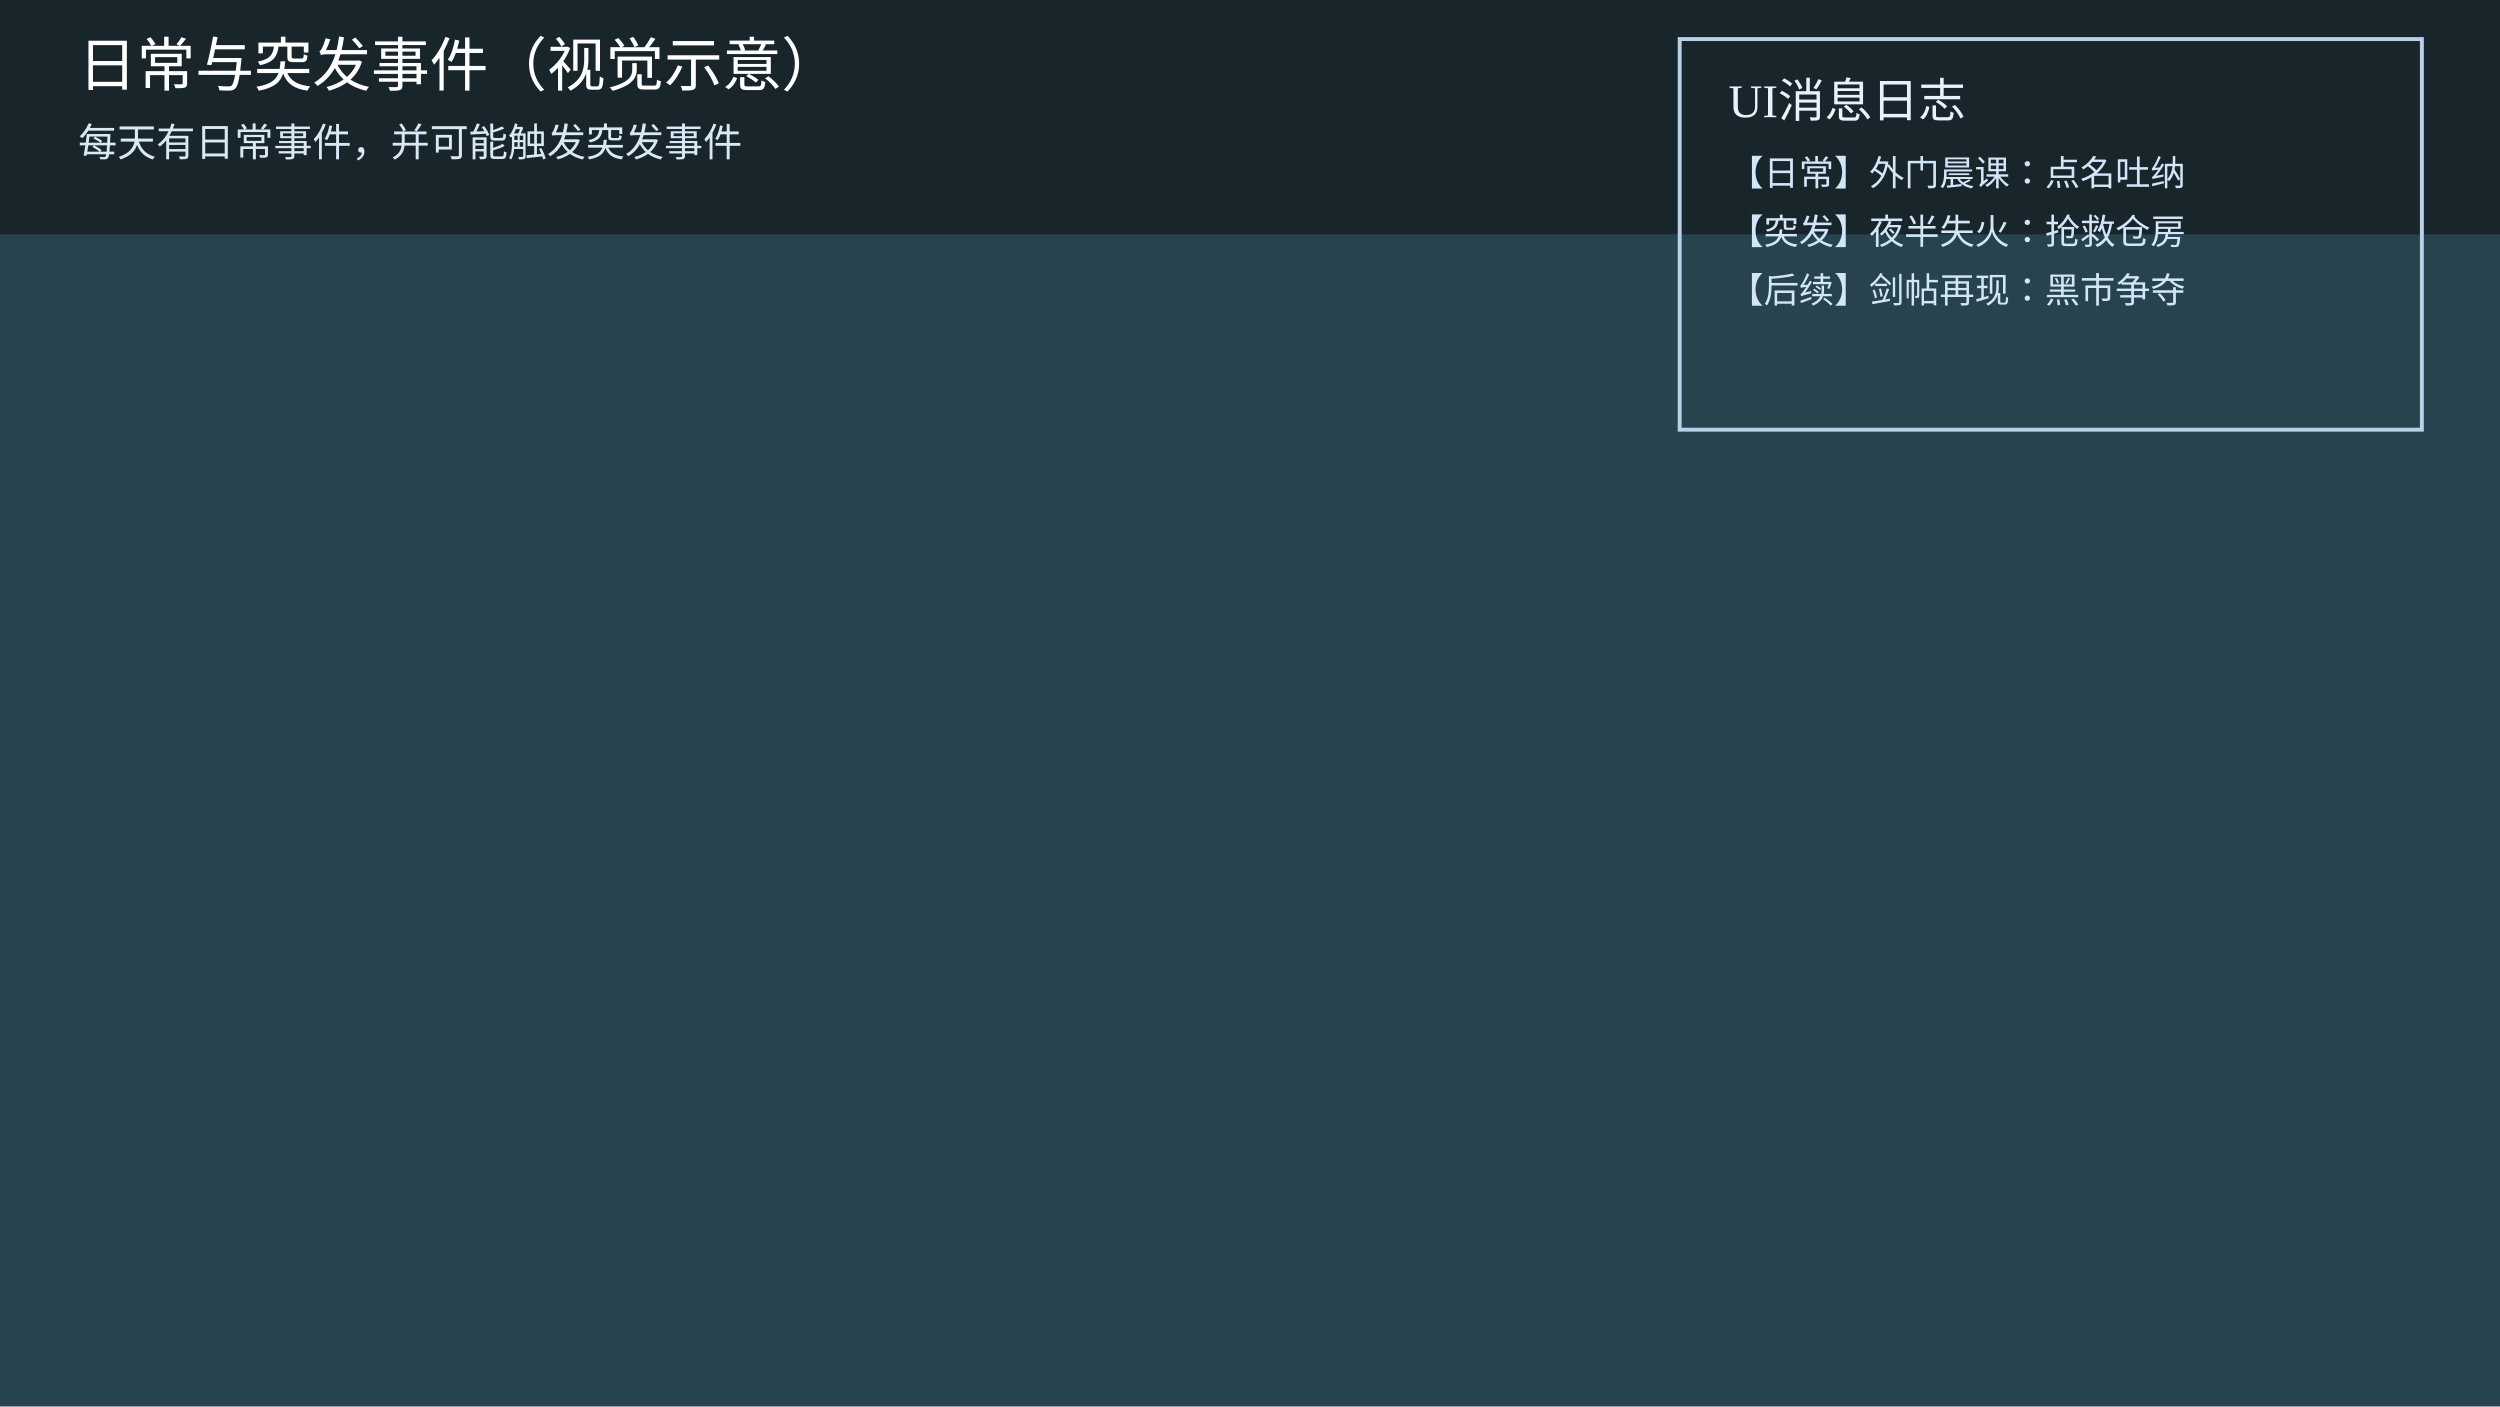
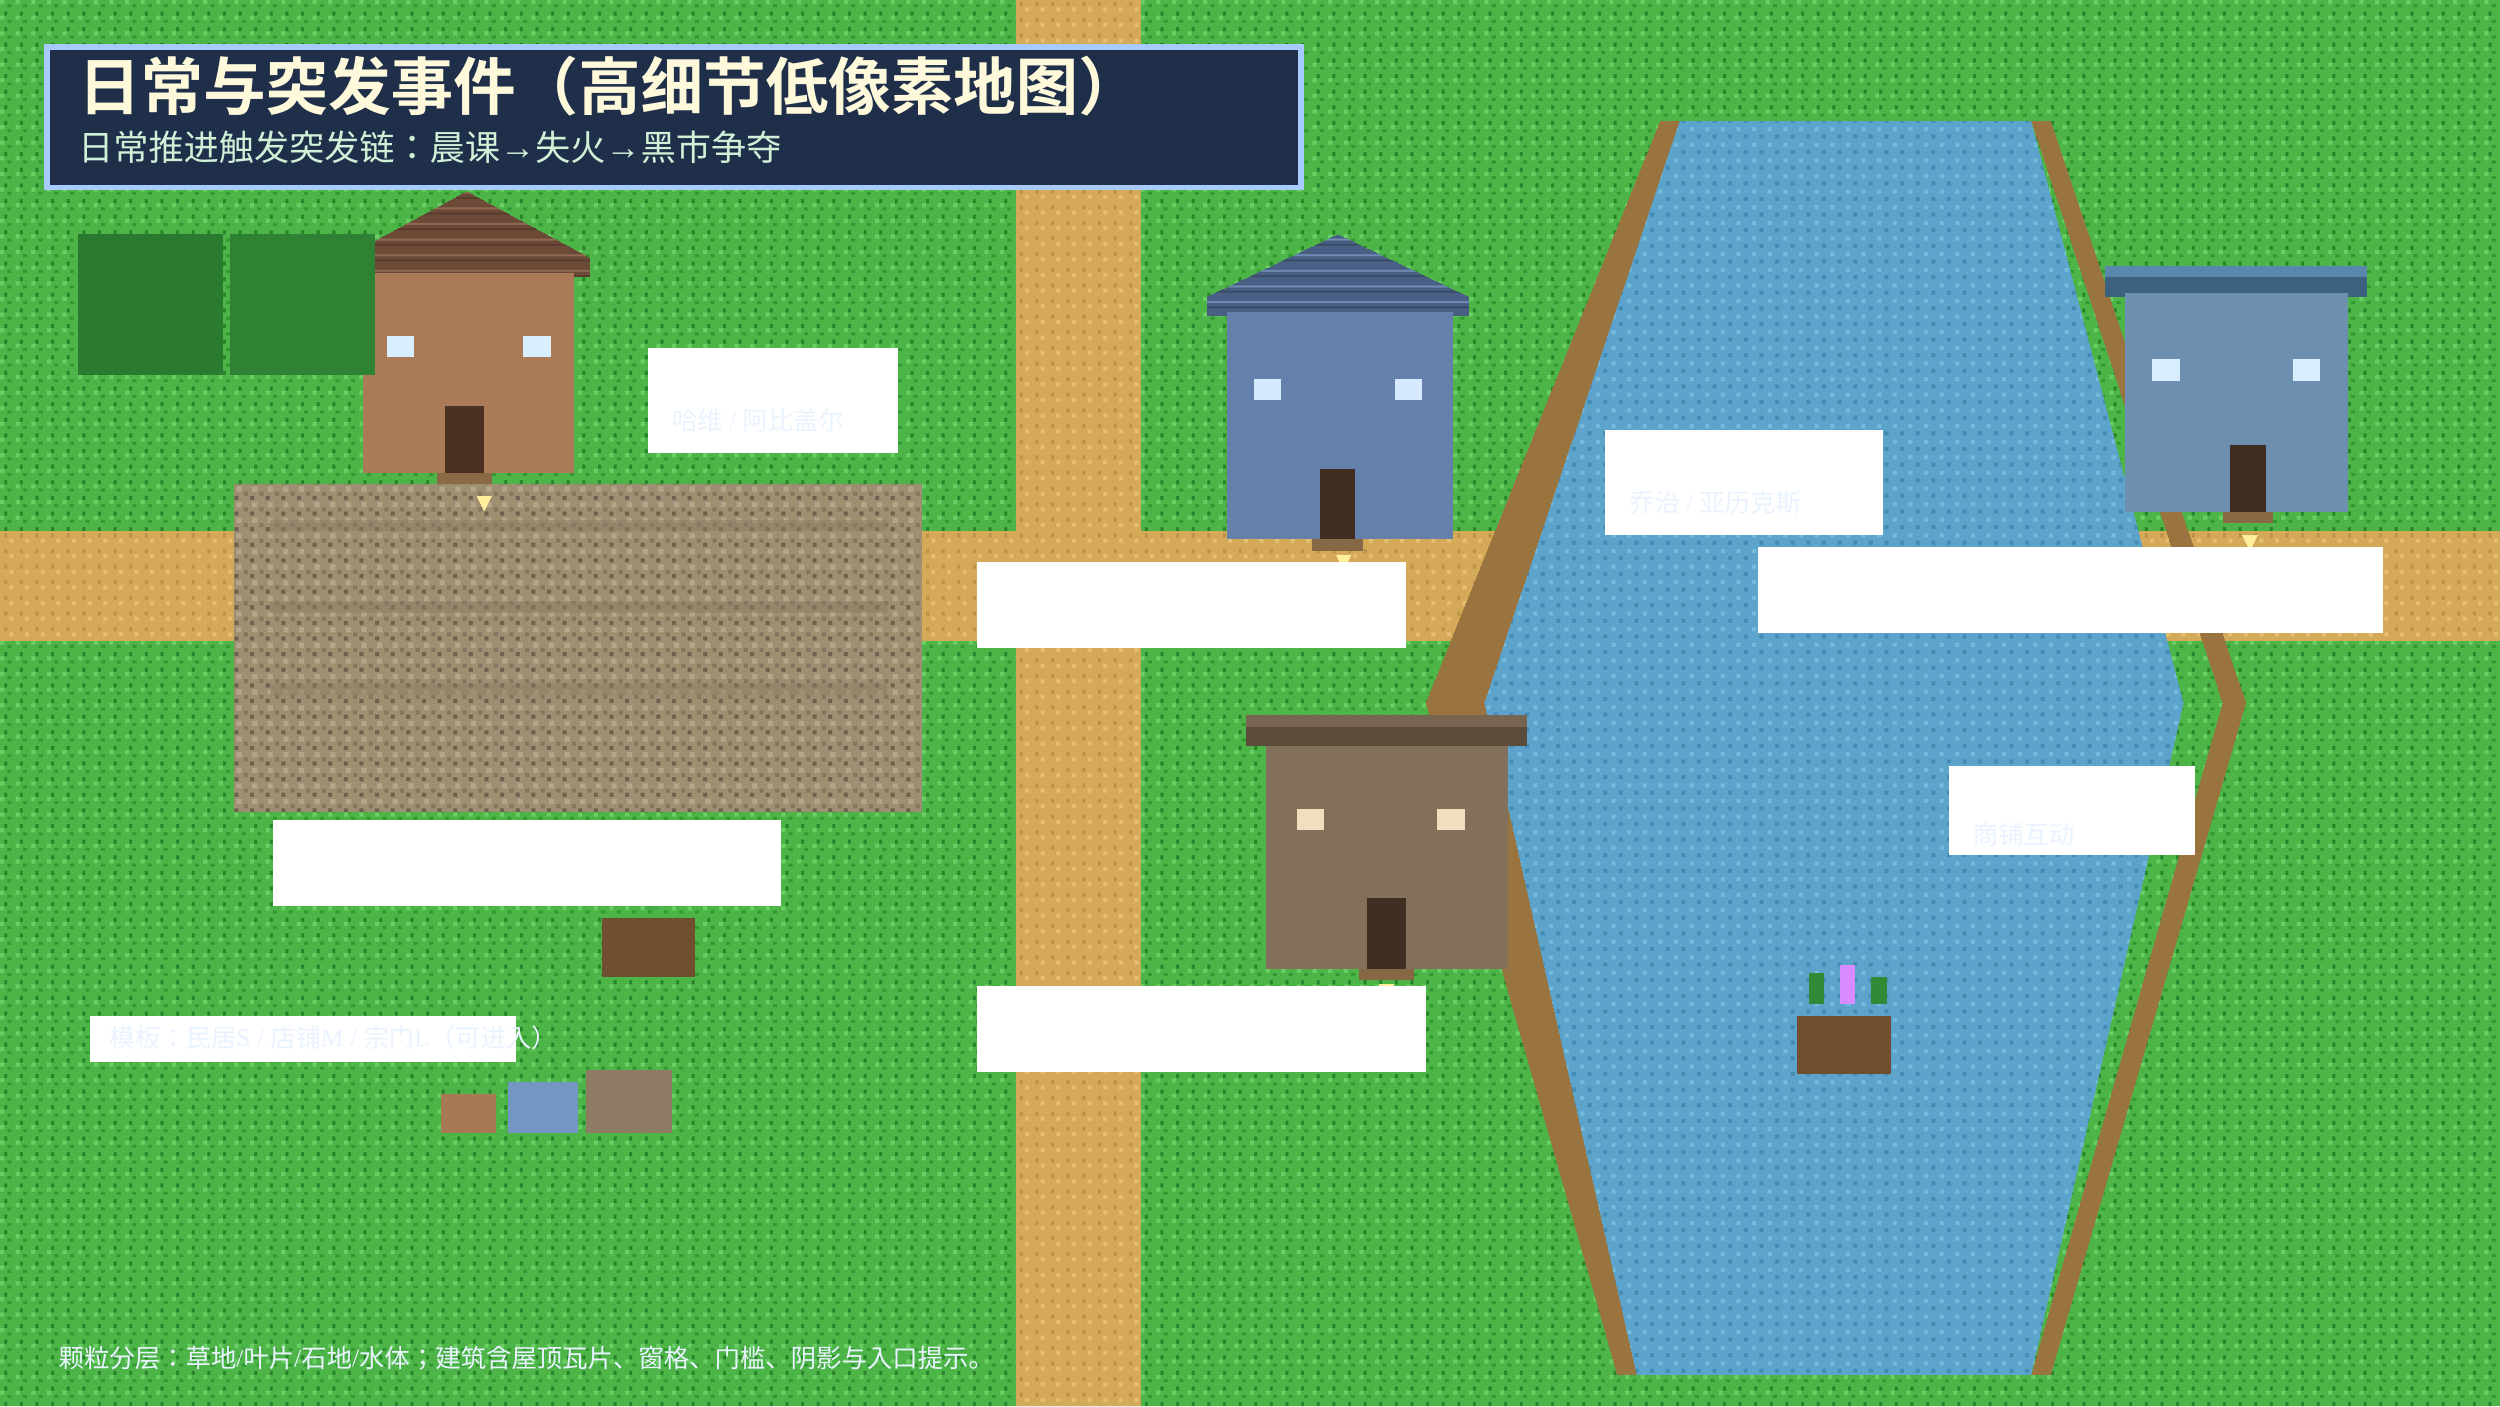
- <svg xmlns="http://www.w3.org/2000/svg" width="1280" height="720">
-   <rect width="1280" height="720" fill="#18262c" />
-   <rect y="120" width="1280" height="600" fill="#27434e" />
-   <text x="40" y="44" fill="white" font-size="30">日常与突发事件（视觉示意）</text>
-   <text x="40" y="80" fill="#d8e8f4" font-size="20">每天有日常事件，并可能触发突发事件</text>
-   <rect x="860" y="20" width="380" height="200" fill="none" stroke="#b9d1e8" stroke-width="2" />
-   <text x="885" y="60" fill="#e7f2ff" font-size="24">UI消息日志</text>
-   <text x="885" y="95" fill="#d3e5f9" font-size="18">【日常】外门晨课：点名吐纳</text>
-   <text x="885" y="125" fill="#d3e5f9" font-size="18">【突发】夜半失火：抢救仓房</text>
-   <text x="885" y="155" fill="#d3e5f9" font-size="18">【后续】剑帖再现：黑市争夺</text>
+ <svg xmlns="http://www.w3.org/2000/svg" width="1280" height="720" viewBox="0 0 1280 720" role="img" aria-label="五灵珠支线高细节低分辨率像素地图" shape-rendering="crispEdges">
+   <defs>
+     <style>.title{fill:#fff9dc;font-size:32px;font-weight:700}.subtitle{fill:#d0f0d7;font-size:18px}.tag{fill:#fff;font-size:16px;font-weight:700}.small{fill:#e9f3ff;font-size:13px}</style>
+     <pattern id="grass" width="8" height="8" patternUnits="userSpaceOnUse">
+       <rect width="8" height="8" fill="#4db548" />
+       <rect width="2" height="2" fill="#68cd62" />
+       <rect x="4" y="2" width="2" height="2" fill="#339a33" />
+       <rect x="2" y="6" width="2" height="2" fill="#2b862d" />
+     </pattern>
+     <pattern id="path" width="8" height="8" patternUnits="userSpaceOnUse">
+       <rect width="8" height="8" fill="#d4aa58" />
+       <rect x="2" y="1" width="2" height="2" fill="#bc9448" />
+       <rect x="5" y="4" width="2" height="2" fill="#e4bc72" />
+     </pattern>
+     <pattern id="stone" width="8" height="8" patternUnits="userSpaceOnUse">
+       <rect width="8" height="8" fill="#9e8f72" />
+       <rect x="1" y="1" width="3" height="3" fill="#b4a58a" />
+       <rect x="5" y="4" width="2" height="2" fill="#83775f" />
+       <rect x="0" y="6" width="2" height="2" fill="#6e6451" />
+     </pattern>
+     <pattern id="water" width="8" height="8" patternUnits="userSpaceOnUse">
+       <rect width="8" height="8" fill="#5ca4cb" />
+       <rect x="1" y="1" width="2" height="2" fill="#73b9dc" />
+       <rect x="5" y="5" width="2" height="2" fill="#458db5" />
+     </pattern>
+     <pattern id="roofBrown" width="8" height="8" patternUnits="userSpaceOnUse">
+       <rect width="8" height="8" fill="#6c4a38" />
+       <rect y="2" width="8" height="1" fill="#8d6650" />
+       <rect y="5" width="8" height="1" fill="#5a3c2f" />
+     </pattern>
+     <pattern id="roofBlue" width="8" height="8" patternUnits="userSpaceOnUse">
+       <rect width="8" height="8" fill="#495f83" />
+       <rect y="2" width="8" height="1" fill="#6d86b0" />
+       <rect y="5" width="8" height="1" fill="#3a4c69" />
+     </pattern>
+   </defs>
+   <rect width="1280" height="720" fill="url(#grass)" />
+   <rect x="0" y="272" width="1280" height="56" fill="url(#path)" />
+   <rect x="520" y="0" width="64" height="720" fill="url(#path)" />
+   <path d="M860 62 L1040 62 L1118 360 L1040 704 L838 704 L760 360 Z" fill="url(#water)" />
+   <path d="M850 62 L860 62 L760 360 L838 704 L828 704 L730 360 Z" fill="#9a743e" />
+   <path d="M1040 62 L1050 62 L1150 360 L1050 704 L1040 704 L1138 360 Z" fill="#9a743e" />
+   <rect x="24" y="24" width="642" height="72" fill="#1f2f49" stroke="#a7cbff" stroke-width="3" />
+   <text x="40" y="56" class="title">日常与突发事件（高细节低像素地图）</text>
+   <text x="40" y="82" class="subtitle">日常推进触发突发链：晨课→失火→黑市争夺</text>
+   <rect x="120" y="248" width="352" height="168" fill="url(#stone)" />
+   <rect x="138" y="266" width="316" height="6" fill="#8a7c64" opacity="0.5" />
+   <rect x="138" y="308" width="316" height="6" fill="#8a7c64" opacity="0.5" />
+   <rect x="138" y="350" width="316" height="6" fill="#8a7c64" opacity="0.5" />
+   <g>
+     <rect x="176" y="132" width="126" height="10" fill="url(#roofBrown)" />
+     <polygon points="176,132 239,98 302,132" fill="url(#roofBrown)" />
+     <rect x="186" y="140" width="108" height="102" fill="#aa7b56" />
+     <rect x="198" y="172" width="14" height="11" fill="#d8efff" />
+     <rect x="268" y="172" width="14" height="11" fill="#d8efff" />
+     <rect x="228" y="208" width="20" height="34" fill="#4a3122" />
+     <rect x="224" y="242" width="28" height="6" fill="#8a6a45" />
+     <polygon points="244,254 252,254 248,262" fill="#ffef9c" />
+   </g>
+   <g>
+     <rect x="618" y="152" width="134" height="10" fill="url(#roofBlue)" />
+     <polygon points="618,152 685,120 752,152" fill="url(#roofBlue)" />
+     <rect x="628" y="160" width="116" height="116" fill="#6480ab" />
+     <rect x="642" y="194" width="14" height="11" fill="#d6e9ff" />
+     <rect x="714" y="194" width="14" height="11" fill="#d6e9ff" />
+     <rect x="676" y="240" width="18" height="36" fill="#3e2d20" />
+     <rect x="672" y="276" width="26" height="6" fill="#876846" />
+     <polygon points="684,284 692,284 688,292" fill="#ffef9c" />
+   </g>
+   <g>
+     <rect x="638" y="372" width="144" height="10" fill="#5a4b3b" />
+     <rect x="638" y="366" width="144" height="6" fill="#776451" />
+     <rect x="648" y="382" width="124" height="114" fill="#83705b" />
+     <rect x="664" y="414" width="14" height="11" fill="#f0dfbf" />
+     <rect x="736" y="414" width="14" height="11" fill="#f0dfbf" />
+     <rect x="700" y="460" width="20" height="36" fill="#3f2e22" />
+     <rect x="696" y="496" width="28" height="6" fill="#856744" />
+     <polygon points="706,504 714,504 710,512" fill="#ffef9c" />
+   </g>
+   <g>
+     <rect x="1078" y="142" width="134" height="10" fill="#3b617f" />
+     <rect x="1078" y="136" width="134" height="6" fill="#5a87ae" />
+     <rect x="1088" y="150" width="114" height="112" fill="#6d90b1" />
+     <rect x="1102" y="184" width="14" height="11" fill="#d8eeff" />
+     <rect x="1174" y="184" width="14" height="11" fill="#d8eeff" />
+     <rect x="1142" y="228" width="18" height="34" fill="#3f2e21" />
+     <rect x="1138" y="262" width="26" height="6" fill="#896a46" />
+     <polygon points="1148,274 1156,274 1152,282" fill="#ffef9c" />
+   </g>
+   <rect x="40" y="120" width="74" height="72" fill="#2a7a2f" />
+   <rect x="118" y="120" width="74" height="72" fill="#2f8234" />
+   <rect x="226" y="560" width="28" height="20" fill="#a87955" />
+   <rect x="260" y="554" width="36" height="26" fill="#7396c5" />
+   <rect x="300" y="548" width="44" height="32" fill="#8f7a64" />
+   <rect x="308" y="470" width="48" height="30" fill="#6f4f2f" />
+   <rect x="314" y="448" width="8" height="16" fill="#2f8b35" />
+   <rect x="330" y="444" width="8" height="22" fill="#3fae45" />
+   <rect x="346" y="450" width="8" height="14" fill="#2f8b35" />
+   <rect x="920" y="520" width="48" height="30" fill="#6f4f2f" />
+   <rect x="926" y="498" width="8" height="16" fill="#2f8b35" />
+   <rect x="942" y="494" width="8" height="20" fill="#d78bff" />
+   <rect x="958" y="500" width="8" height="14" fill="#2f8b35" />
+   <rect x="140" y="420" width="260" height="44" fill="#fff" />
+   <text x="154" y="448" class="tag">晨课广场（日常）</text>
+   <rect x="500" y="288" width="220" height="44" fill="#fff" />
+   <text x="514" y="316" class="tag">仓房区（突发失火）</text>
+   <rect x="900" y="280" width="320" height="44" fill="#fff" />
+   <text x="914" y="308" class="tag">黑市巷（后续争夺）</text>
+   <rect x="500" y="505" width="230" height="44" fill="#fff" />
+   <text x="514" y="533" class="tag">消息日志：日常/突发/后续</text>
+   <rect x="46" y="520" width="218" height="24" fill="#fff" />
+   <text x="56" y="536" class="small">模板：民居S / 店铺M / 宗门L（可进入）</text>
+   <text x="30" y="700" class="small">颗粒分层：草地/叶片/石地/水体；建筑含屋顶瓦片、窗格、门槛、阴影与入口提示。</text>
+   <rect x="332" y="178" width="128" height="54" fill="#ffffff" />
+   <text x="344" y="200" class="tag">皮埃尔</text>
+   <text x="344" y="220" class="small">哈维 / 阿比盖尔</text>
+   <rect x="822" y="220" width="142" height="54" fill="#ffffff" />
+   <text x="834" y="242" class="tag">艾芙琳</text>
+   <text x="834" y="262" class="small">乔治 / 亚历克斯</text>
+   <rect x="998" y="392" width="126" height="46" fill="#ffffff" />
+   <text x="1010" y="414" class="tag">克林特</text>
+   <text x="1010" y="432" class="small">商铺互动</text>
</svg>
